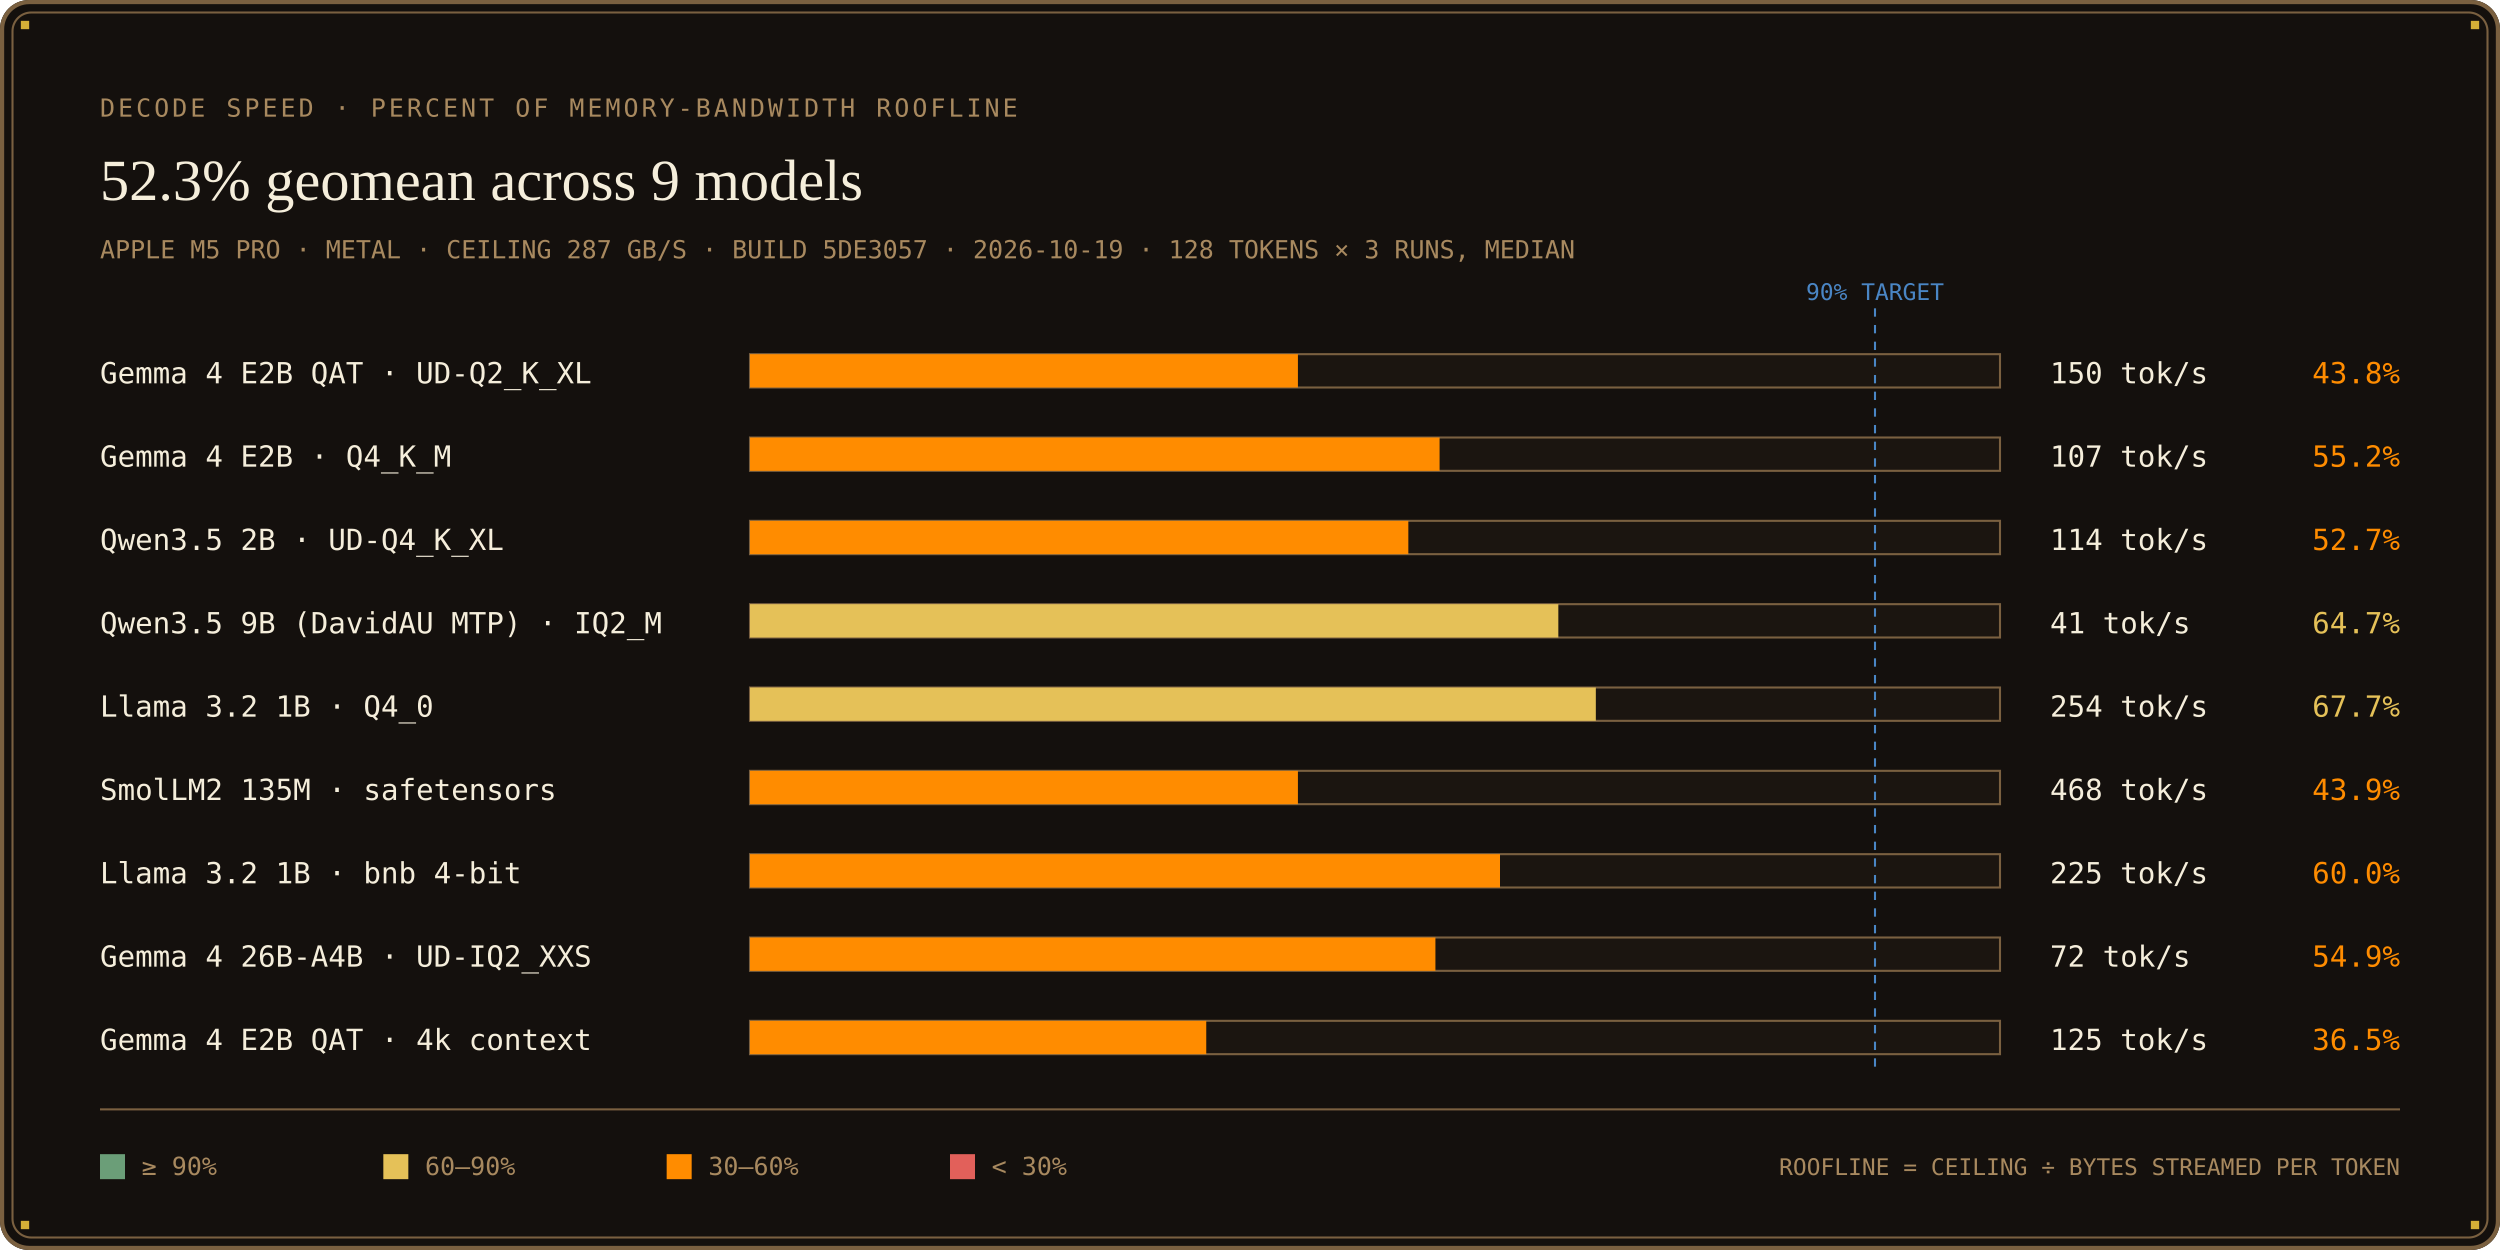
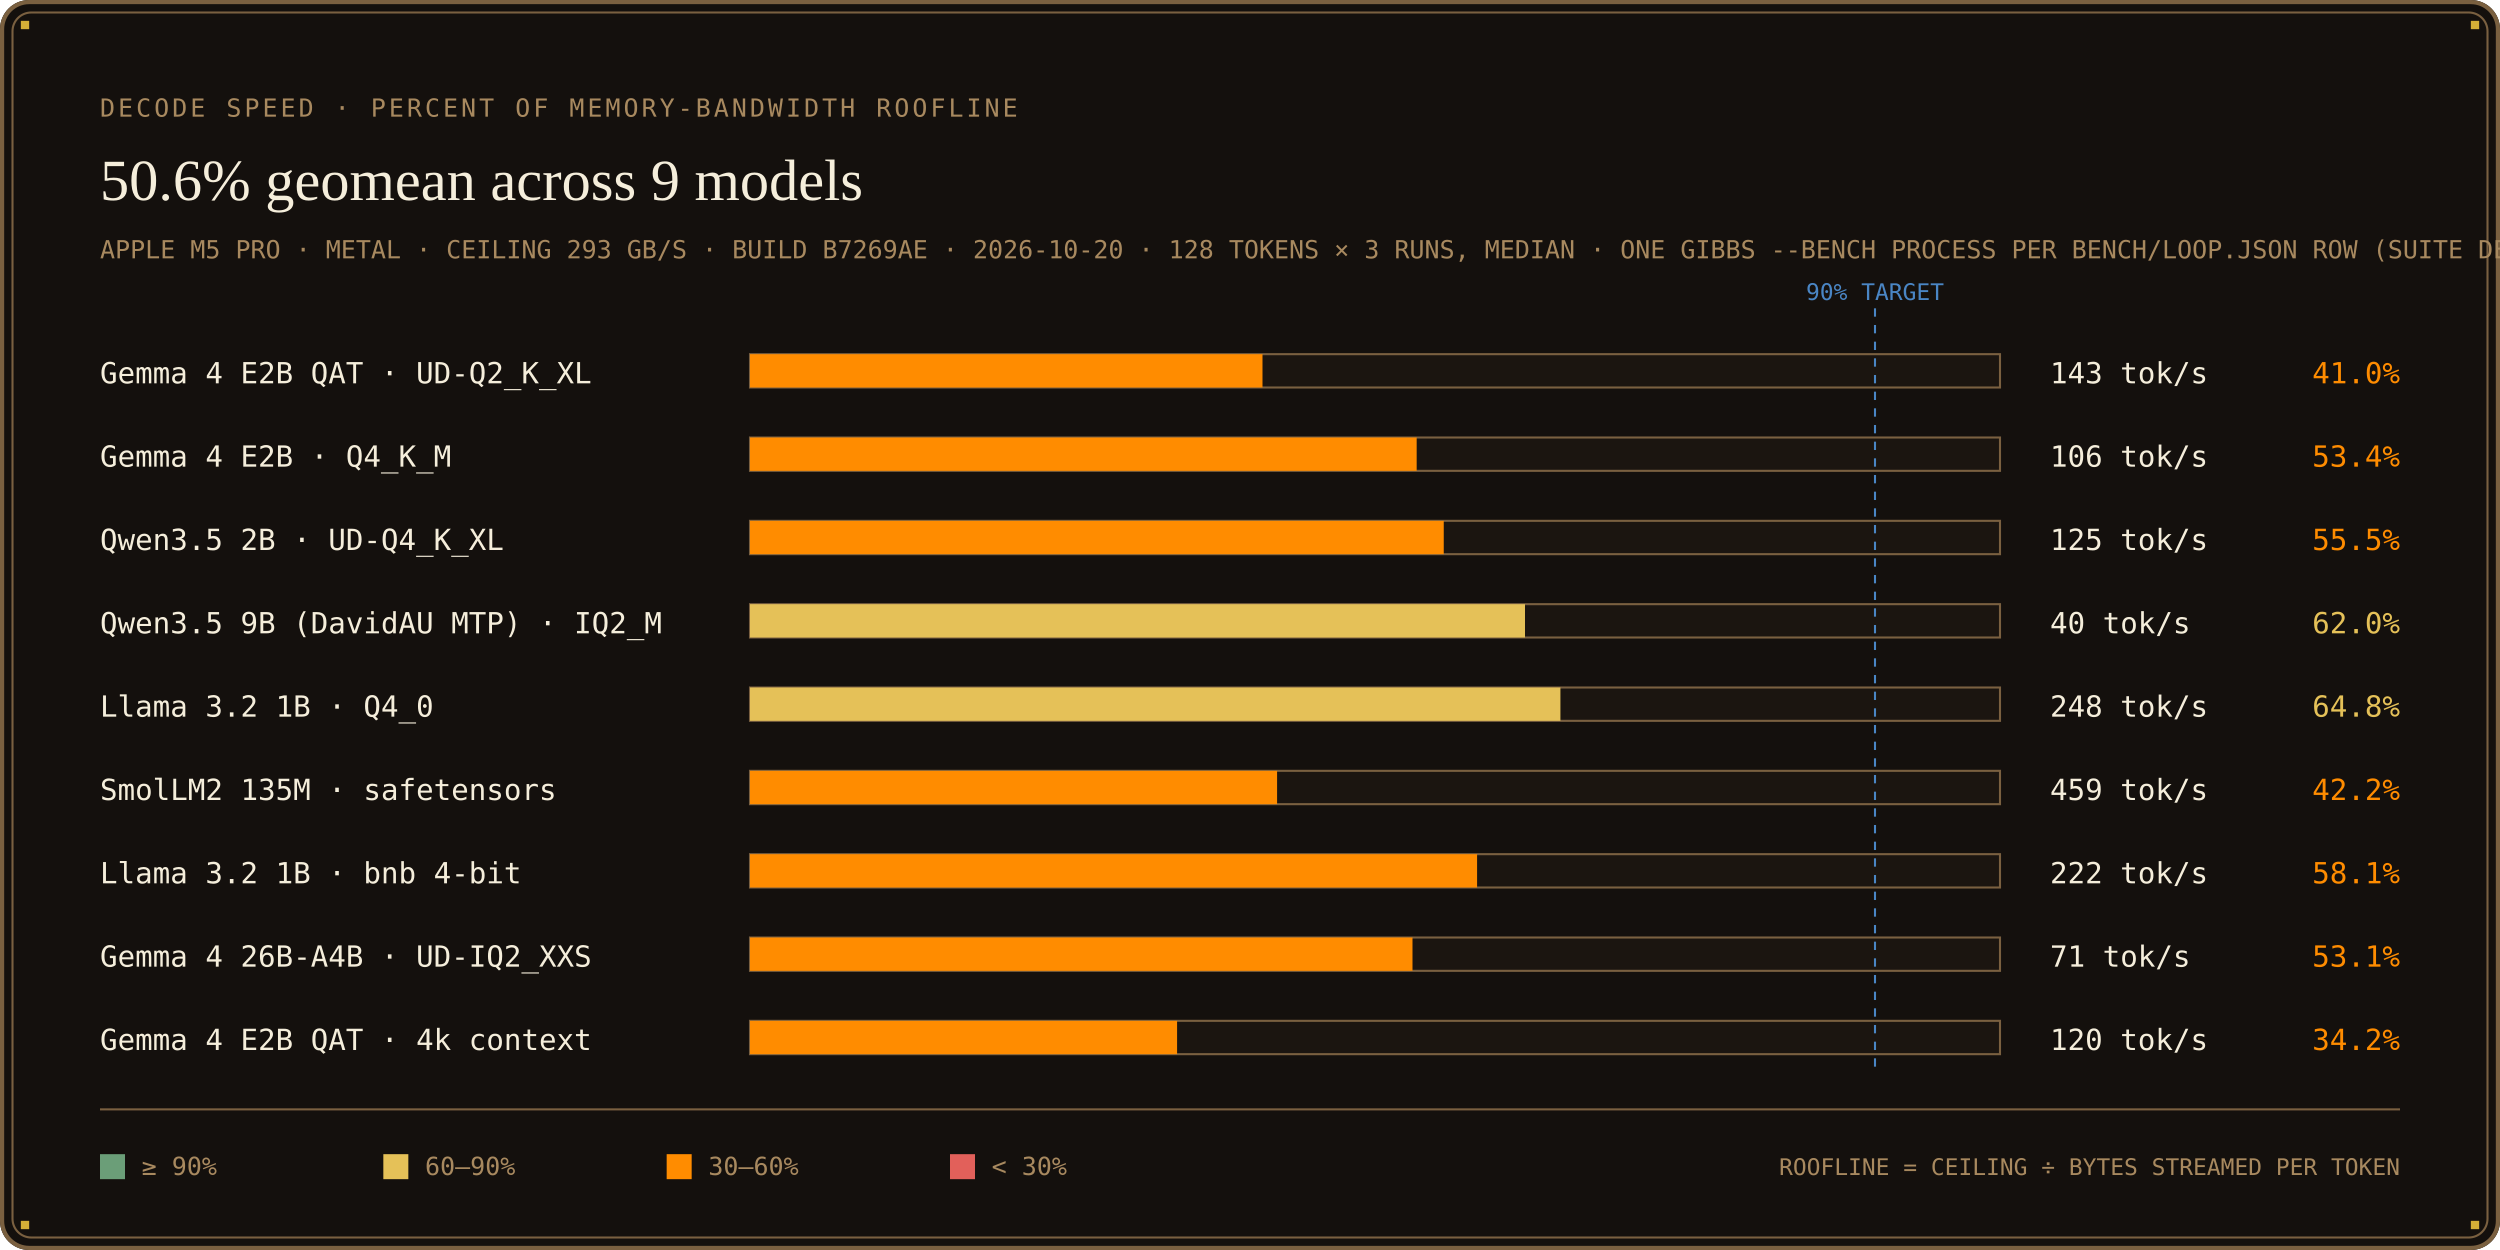
<svg xmlns="http://www.w3.org/2000/svg" viewBox="0 0 1200 600" width="1200" height="600" role="img" aria-labelledby="gibbs-roofline-title gibbs-roofline-desc">
  <style>text{font-family:'SF Mono','Menlo','DejaVu Sans Mono',monospace}.serif{font-family:'Bodoni 72','Didot','Playfair Display','Bodoni MT',Georgia,'Times New Roman',serif}</style>
  <rect width="1200" height="600" rx="14" fill="#14100D" />
  <rect x="1" y="1" width="1198" height="598" rx="13" fill="none" stroke="#7A6040" stroke-width="2" />
  <rect x="6" y="6" width="1188" height="588" rx="9" fill="none" stroke="#7A6040" stroke-width="1" />
  <g fill="#D4AF37">
    <rect x="10" y="10" width="4" height="4" />
    <rect x="1186" y="10" width="4" height="4" />
    <rect x="10" y="586" width="4" height="4" />
    <rect x="1186" y="586" width="4" height="4" />
  </g>
  <text x="48" y="56" font-size="12" fill="#A8895F" letter-spacing="0.12em">DECODE SPEED · PERCENT OF MEMORY-BANDWIDTH ROOFLINE</text>
-   <text class="serif" x="48" y="96" font-size="28" fill="#F5EEDB">52.3% geomean across 9 models</text>
-   <text x="48" y="124" font-size="12" fill="#A8895F">APPLE M5 PRO · METAL · CEILING 287 GB/S · BUILD 5DE3057 · 2026-10-19 · 128 TOKENS × 3 RUNS, MEDIAN</text>
+   <text class="serif" x="48" y="96" font-size="28" fill="#F5EEDB">50.6% geomean across 9 models</text>
+   <text x="48" y="124" font-size="12" fill="#A8895F">APPLE M5 PRO · METAL · CEILING 293 GB/S · BUILD B7269AE · 2026-10-20 · 128 TOKENS × 3 RUNS, MEDIAN · ONE GIBBS --BENCH PROCESS PER BENCH/LOOP.JSON ROW (SUITE DEFAULTS: 128 TOKENS, 3 RUNS)</text>
  <text x="48" y="184" font-size="14" fill="#F5EEDB">Gemma 4 E2B QAT · UD-Q2_K_XL</text>
  <rect x="360" y="170" width="600" height="16" fill="#1B1510" stroke="#7A6040" stroke-width="1" />
-   <rect x="360" y="170" width="263" height="16" fill="#FF8C00" />
-   <text x="984" y="184" font-size="14" fill="#F5EEDB">150 tok/s</text>
-   <text x="1152" y="184" font-size="14" text-anchor="end" fill="#FF8C00">43.8%</text>
+   <rect x="360" y="170" width="246" height="16" fill="#FF8C00" />
+   <text x="984" y="184" font-size="14" fill="#F5EEDB">143 tok/s</text>
+   <text x="1152" y="184" font-size="14" text-anchor="end" fill="#FF8C00">41.0%</text>
  <text x="48" y="224" font-size="14" fill="#F5EEDB">Gemma 4 E2B · Q4_K_M</text>
  <rect x="360" y="210" width="600" height="16" fill="#1B1510" stroke="#7A6040" stroke-width="1" />
-   <rect x="360" y="210" width="331" height="16" fill="#FF8C00" />
-   <text x="984" y="224" font-size="14" fill="#F5EEDB">107 tok/s</text>
-   <text x="1152" y="224" font-size="14" text-anchor="end" fill="#FF8C00">55.2%</text>
+   <rect x="360" y="210" width="320" height="16" fill="#FF8C00" />
+   <text x="984" y="224" font-size="14" fill="#F5EEDB">106 tok/s</text>
+   <text x="1152" y="224" font-size="14" text-anchor="end" fill="#FF8C00">53.4%</text>
  <text x="48" y="264" font-size="14" fill="#F5EEDB">Qwen3.5 2B · UD-Q4_K_XL</text>
  <rect x="360" y="250" width="600" height="16" fill="#1B1510" stroke="#7A6040" stroke-width="1" />
-   <rect x="360" y="250" width="316" height="16" fill="#FF8C00" />
-   <text x="984" y="264" font-size="14" fill="#F5EEDB">114 tok/s</text>
-   <text x="1152" y="264" font-size="14" text-anchor="end" fill="#FF8C00">52.7%</text>
+   <rect x="360" y="250" width="333" height="16" fill="#FF8C00" />
+   <text x="984" y="264" font-size="14" fill="#F5EEDB">125 tok/s</text>
+   <text x="1152" y="264" font-size="14" text-anchor="end" fill="#FF8C00">55.5%</text>
  <text x="48" y="304" font-size="14" fill="#F5EEDB">Qwen3.5 9B (DavidAU MTP) · IQ2_M</text>
  <rect x="360" y="290" width="600" height="16" fill="#1B1510" stroke="#7A6040" stroke-width="1" />
-   <rect x="360" y="290" width="388" height="16" fill="#E5C158" />
-   <text x="984" y="304" font-size="14" fill="#F5EEDB">41 tok/s</text>
-   <text x="1152" y="304" font-size="14" text-anchor="end" fill="#E5C158">64.7%</text>
+   <rect x="360" y="290" width="372" height="16" fill="#E5C158" />
+   <text x="984" y="304" font-size="14" fill="#F5EEDB">40 tok/s</text>
+   <text x="1152" y="304" font-size="14" text-anchor="end" fill="#E5C158">62.0%</text>
  <text x="48" y="344" font-size="14" fill="#F5EEDB">Llama 3.2 1B · Q4_0</text>
  <rect x="360" y="330" width="600" height="16" fill="#1B1510" stroke="#7A6040" stroke-width="1" />
-   <rect x="360" y="330" width="406" height="16" fill="#E5C158" />
-   <text x="984" y="344" font-size="14" fill="#F5EEDB">254 tok/s</text>
-   <text x="1152" y="344" font-size="14" text-anchor="end" fill="#E5C158">67.7%</text>
+   <rect x="360" y="330" width="389" height="16" fill="#E5C158" />
+   <text x="984" y="344" font-size="14" fill="#F5EEDB">248 tok/s</text>
+   <text x="1152" y="344" font-size="14" text-anchor="end" fill="#E5C158">64.8%</text>
  <text x="48" y="384" font-size="14" fill="#F5EEDB">SmolLM2 135M · safetensors</text>
  <rect x="360" y="370" width="600" height="16" fill="#1B1510" stroke="#7A6040" stroke-width="1" />
-   <rect x="360" y="370" width="263" height="16" fill="#FF8C00" />
-   <text x="984" y="384" font-size="14" fill="#F5EEDB">468 tok/s</text>
-   <text x="1152" y="384" font-size="14" text-anchor="end" fill="#FF8C00">43.9%</text>
+   <rect x="360" y="370" width="253" height="16" fill="#FF8C00" />
+   <text x="984" y="384" font-size="14" fill="#F5EEDB">459 tok/s</text>
+   <text x="1152" y="384" font-size="14" text-anchor="end" fill="#FF8C00">42.2%</text>
  <text x="48" y="424" font-size="14" fill="#F5EEDB">Llama 3.2 1B · bnb 4-bit</text>
  <rect x="360" y="410" width="600" height="16" fill="#1B1510" stroke="#7A6040" stroke-width="1" />
-   <rect x="360" y="410" width="360" height="16" fill="#FF8C00" />
-   <text x="984" y="424" font-size="14" fill="#F5EEDB">225 tok/s</text>
-   <text x="1152" y="424" font-size="14" text-anchor="end" fill="#FF8C00">60.0%</text>
+   <rect x="360" y="410" width="349" height="16" fill="#FF8C00" />
+   <text x="984" y="424" font-size="14" fill="#F5EEDB">222 tok/s</text>
+   <text x="1152" y="424" font-size="14" text-anchor="end" fill="#FF8C00">58.1%</text>
  <text x="48" y="464" font-size="14" fill="#F5EEDB">Gemma 4 26B-A4B · UD-IQ2_XXS</text>
  <rect x="360" y="450" width="600" height="16" fill="#1B1510" stroke="#7A6040" stroke-width="1" />
-   <rect x="360" y="450" width="329" height="16" fill="#FF8C00" />
-   <text x="984" y="464" font-size="14" fill="#F5EEDB">72 tok/s</text>
-   <text x="1152" y="464" font-size="14" text-anchor="end" fill="#FF8C00">54.9%</text>
+   <rect x="360" y="450" width="318" height="16" fill="#FF8C00" />
+   <text x="984" y="464" font-size="14" fill="#F5EEDB">71 tok/s</text>
+   <text x="1152" y="464" font-size="14" text-anchor="end" fill="#FF8C00">53.1%</text>
  <text x="48" y="504" font-size="14" fill="#F5EEDB">Gemma 4 E2B QAT · 4k context</text>
  <rect x="360" y="490" width="600" height="16" fill="#1B1510" stroke="#7A6040" stroke-width="1" />
-   <rect x="360" y="490" width="219" height="16" fill="#FF8C00" />
-   <text x="984" y="504" font-size="14" fill="#F5EEDB">125 tok/s</text>
-   <text x="1152" y="504" font-size="14" text-anchor="end" fill="#FF8C00">36.5%</text>
+   <rect x="360" y="490" width="205" height="16" fill="#FF8C00" />
+   <text x="984" y="504" font-size="14" fill="#F5EEDB">120 tok/s</text>
+   <text x="1152" y="504" font-size="14" text-anchor="end" fill="#FF8C00">34.2%</text>
  <line x1="900" y1="148" x2="900" y2="516" stroke="#4A86C5" stroke-width="1" stroke-dasharray="4 4" />
  <text x="900" y="144" font-size="11" fill="#4A86C5" text-anchor="middle">90% TARGET</text>
  <rect x="48" y="532" width="1104" height="1" fill="#7A6040" />
  <rect x="48" y="554" width="12" height="12" fill="#6B9E78" />
  <text x="68" y="564" font-size="12" fill="#A8895F">≥ 90%</text>
  <rect x="184" y="554" width="12" height="12" fill="#E5C158" />
  <text x="204" y="564" font-size="12" fill="#A8895F">60–90%</text>
  <rect x="320" y="554" width="12" height="12" fill="#FF8C00" />
  <text x="340" y="564" font-size="12" fill="#A8895F">30–60%</text>
  <rect x="456" y="554" width="12" height="12" fill="#E2605A" />
  <text x="476" y="564" font-size="12" fill="#A8895F">&lt; 30%</text>
  <text x="1152" y="564" font-size="11" fill="#A8895F" text-anchor="end">ROOFLINE = CEILING ÷ BYTES STREAMED PER TOKEN</text>
</svg>
